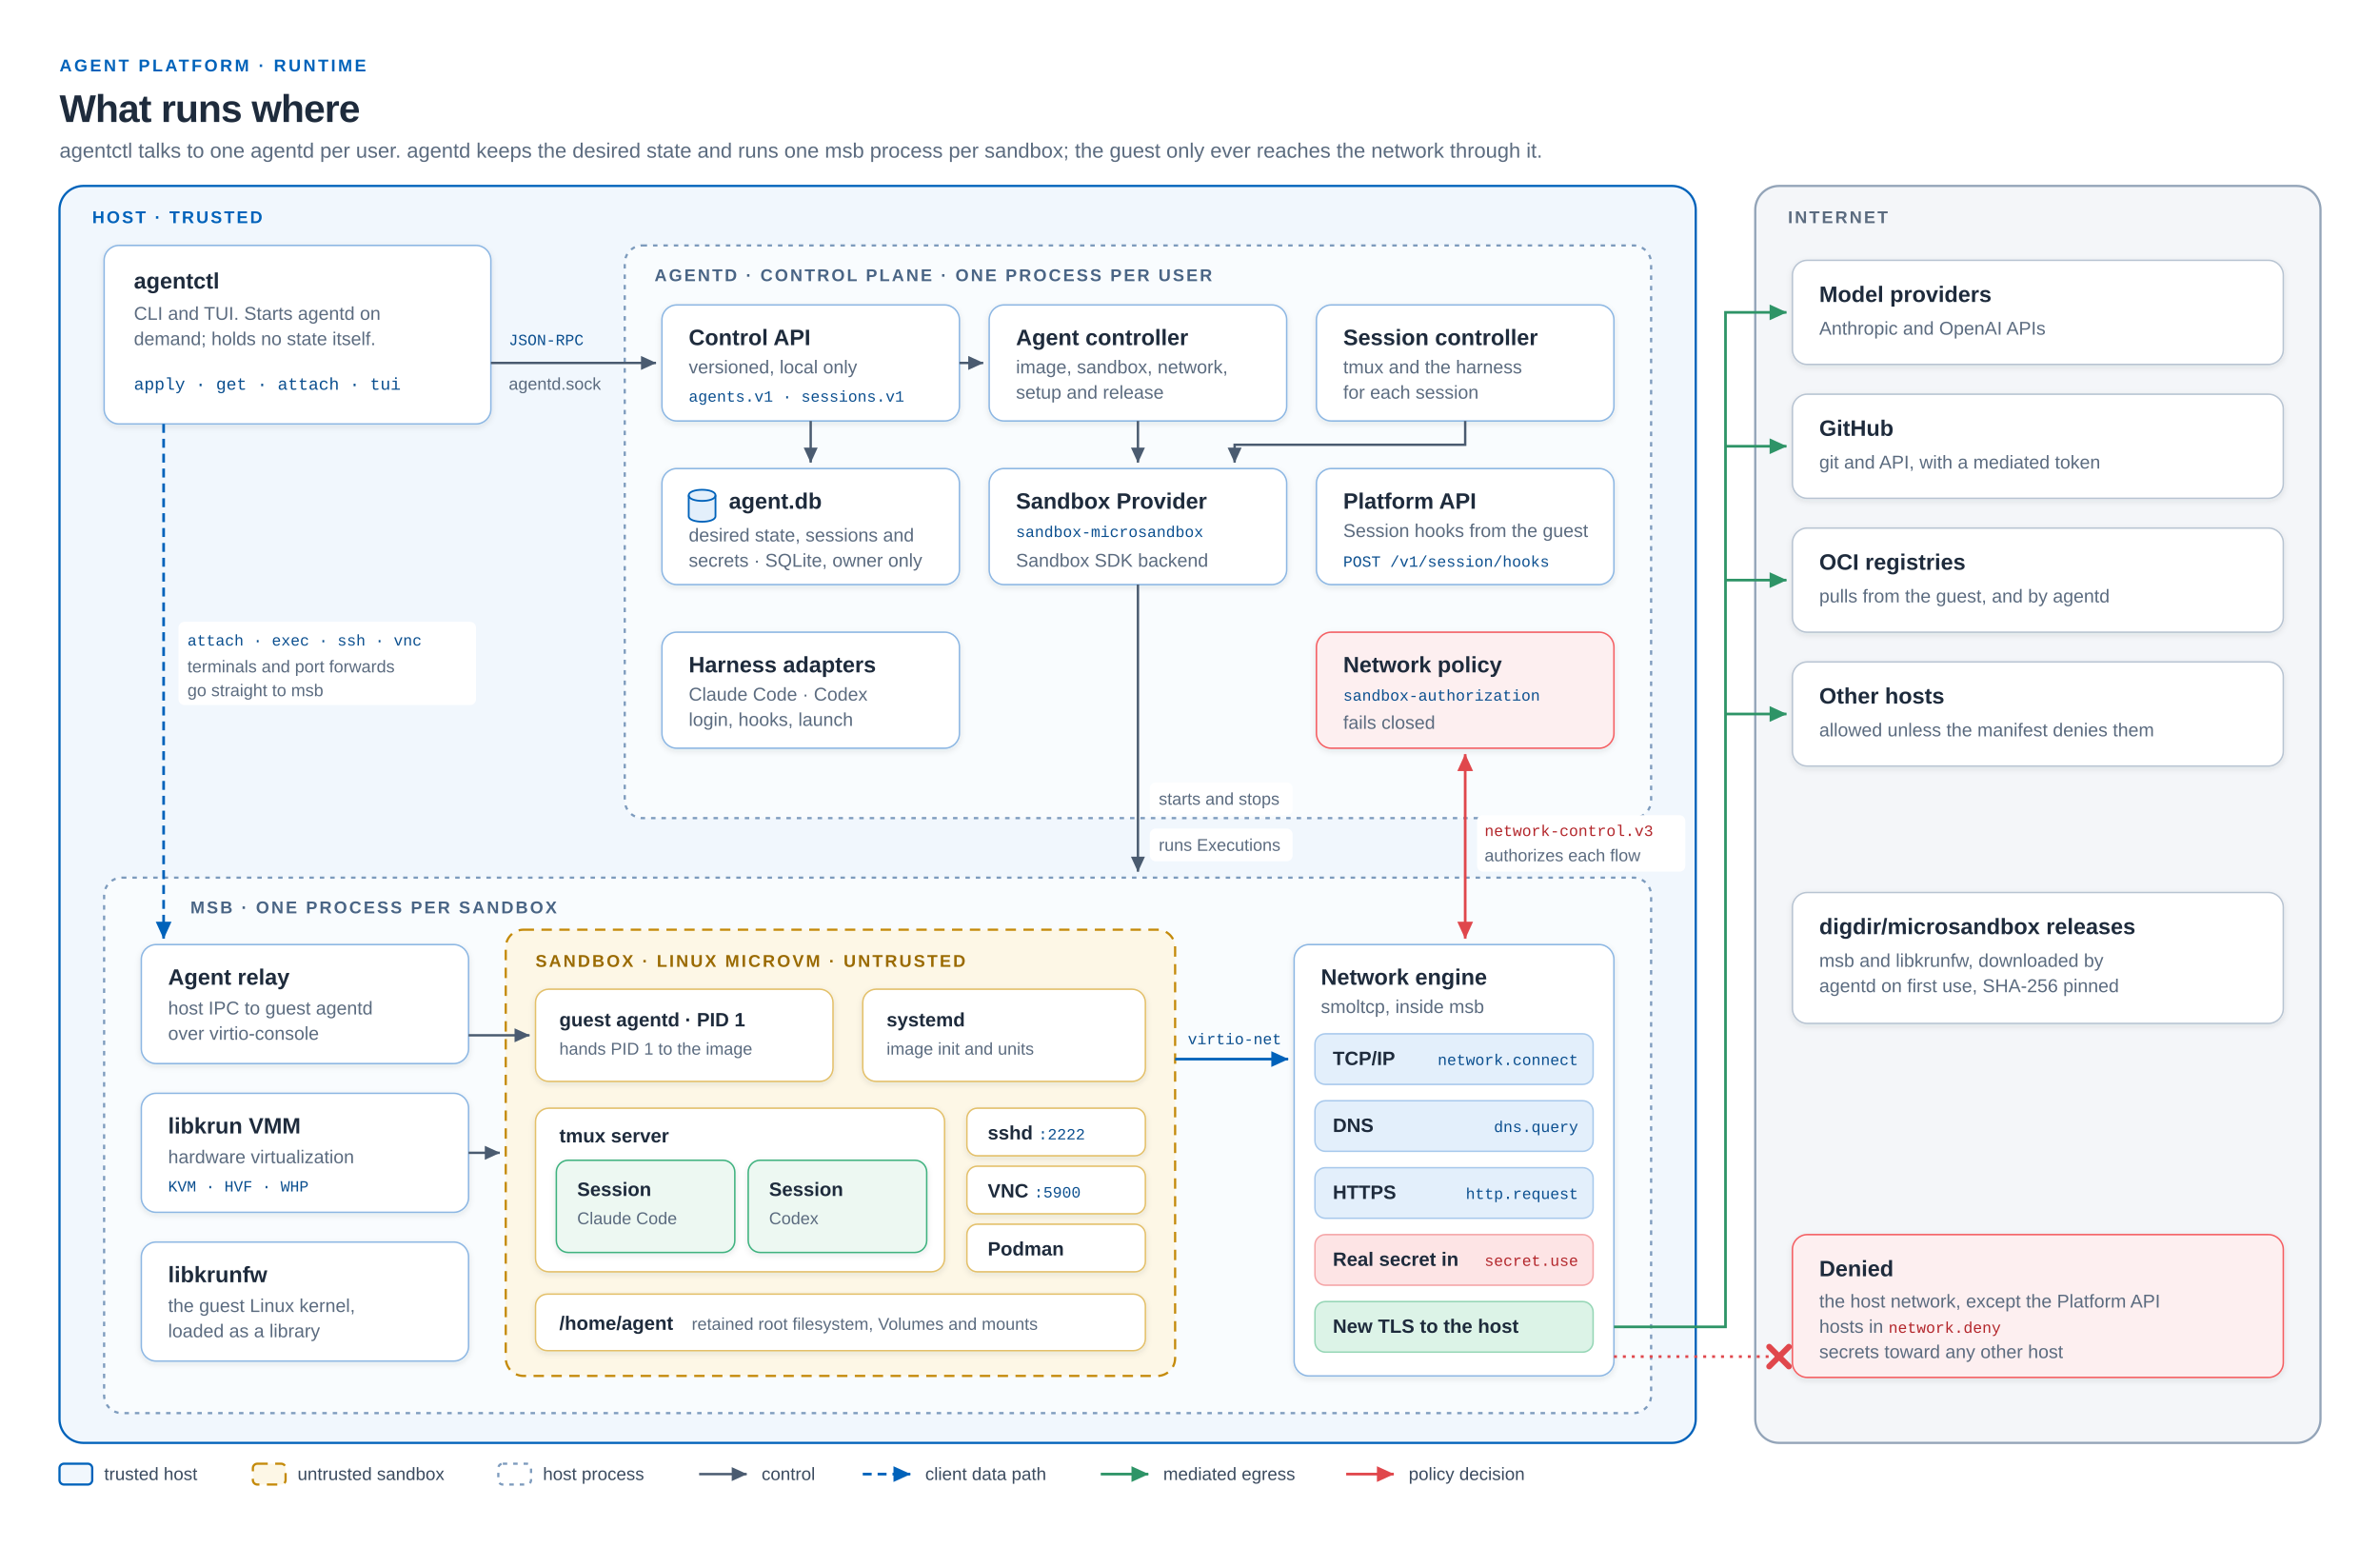
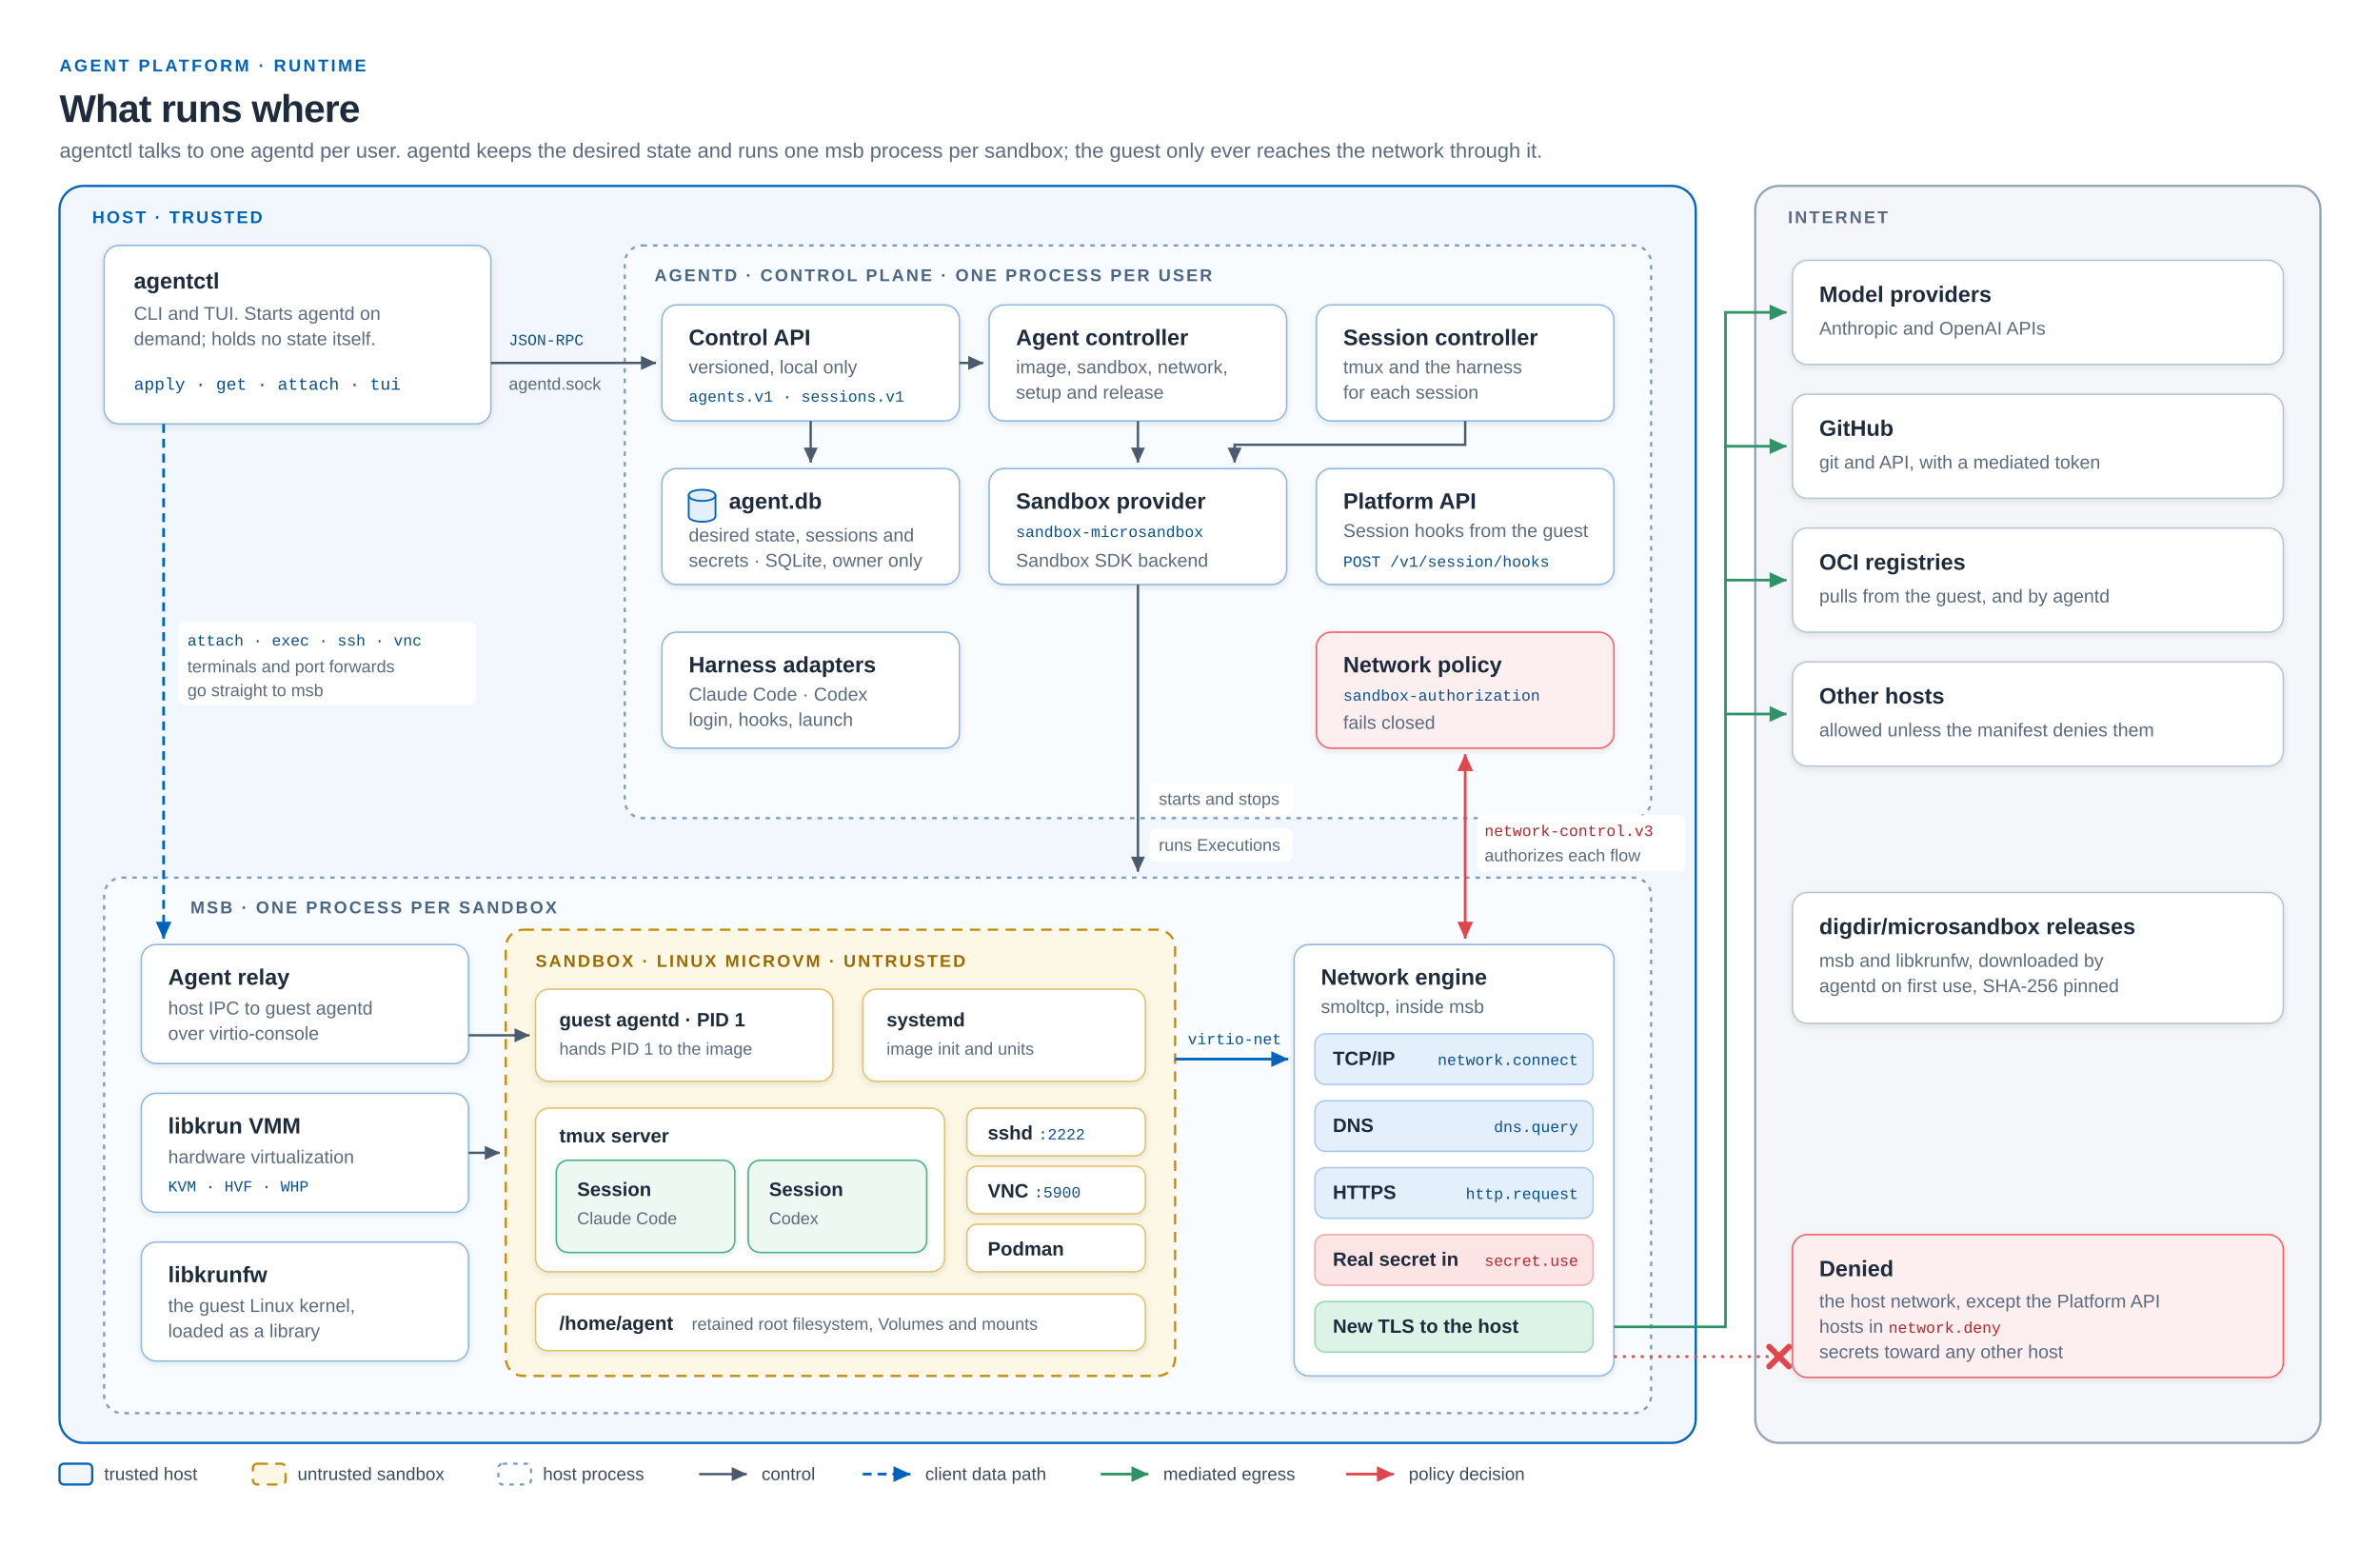
<svg xmlns="http://www.w3.org/2000/svg" viewBox="0 0 1600 1040" width="1600" height="1040">
  <style>
/* The same stylesheet is in every diagram; change it in all of them. Colours follow the Digdir palette used by the slides.
   Arial and its metric twins (Helvetica, Liberation Sans) render text at the same width everywhere. */
svg { font-family: Arial, Helvetica, "Liberation Sans", sans-serif; color: #1e2b3c; }
.canvas { fill: #ffffff; }
.mono, .code, .code-sm { font-family: Menlo, Consolas, "Liberation Mono", monospace; }

/* Text */
.title { font-size: 26px; font-weight: 700; fill: #1e2b3c; letter-spacing: -0.02em; }
.subtitle { font-size: 14px; fill: #5b6b7f; }
.kicker { font-size: 11.5px; font-weight: 650; letter-spacing: 0.14em; fill: #0062ba; }
.zone-label { font-size: 11.5px; font-weight: 650; letter-spacing: 0.12em; }
.h { font-size: 15px; font-weight: 650; fill: #1e2b3c; }
.h-sm { font-size: 13px; font-weight: 650; fill: #1e2b3c; }
.s { font-size: 12.5px; fill: #5b6b7f; }
.s-sm { font-size: 11.5px; fill: #5b6b7f; }
.code { font-size: 11.5px; font-weight: 500; fill: #0b4f8f; }
.code-sm { font-size: 10.5px; font-weight: 500; fill: #0b4f8f; }
.label { font-size: 11.5px; font-weight: 550; fill: #3b4b5f; }
.label-bg { fill: #ffffff; }
.step { font-size: 11px; font-weight: 700; fill: #ffffff; }
.legend { font-size: 12px; fill: #3b4b5f; }

/* Zones: trust domains and process boundaries */
.zone { stroke-width: 1.5; }
.zone-host { fill: #f1f7fd; stroke: #0062ba; }
.zone-host-label { fill: #0062ba; }
.zone-sandbox { fill: #fdf7e6; stroke: #c48a0a; stroke-dasharray: 7 5; }
.zone-sandbox-label { fill: #9a6a00; }
.zone-ext { fill: #f4f6f9; stroke: #93a4b8; }
.zone-ext-label { fill: #5b6b7f; }
.zone-proc { fill: #ffffff; fill-opacity: 0.6; stroke: #7d9bbd; stroke-dasharray: 3 4; }
.zone-proc-label { fill: #4a6585; }

/* Boxes */
.box { fill: #ffffff; stroke: #c9d3df; stroke-width: 1; filter: url(#shadow); }
.box-host { fill: #ffffff; stroke: #8db7e3; }
.box-sandbox { fill: #ffffff; stroke: #e3c06a; }
.box-session { fill: #edf8f2; stroke: #3fb27f; }
.box-secret { fill: #fdeff0; stroke: #f45f63; }
.box-ext { fill: #ffffff; stroke: #b8c4d2; }
.box-accent { fill: #0062ba; stroke: #0062ba; }
.box-accent-text { fill: #ffffff; }
.box-accent-sub { fill: #cfe3f7; }
.store { fill: #ffffff; stroke: #8db7e3; stroke-width: 1; }

/* Small rounded tags */
.tag { stroke-width: 1; }
.tag-blue { fill: #e3effb; stroke: #a8c9ec; }
.tag-amber { fill: #fbefcf; stroke: #ebcb7a; }
.tag-coral { fill: #fde4e5; stroke: #f5a5a7; }
.tag-green { fill: #dcf3e7; stroke: #96d6b6; }
.tag-gray { fill: #eef1f5; stroke: #cdd6e0; }
.tag-text { font-size: 10.5px; font-weight: 600; letter-spacing: 0.04em; }
.tag-text-blue { fill: #0b4f8f; }
.tag-text-amber { fill: #8a5e00; }
.tag-text-coral { fill: #b3262b; }
.tag-text-green { fill: #1f7a52; }
.tag-text-gray { fill: #4a5b70; }

/* Edges */
.edge { fill: none; stroke: #4a5b70; stroke-width: 1.6; }
.edge-blue { fill: none; stroke: #0062ba; stroke-width: 1.8; }
.edge-coral { fill: none; stroke: #e0474c; stroke-width: 1.8; }
.edge-green { fill: none; stroke: #2e9467; stroke-width: 1.8; }
.edge-amber { fill: none; stroke: #c48a0a; stroke-width: 1.8; }
.edge-muted { fill: none; stroke: #93a4b8; stroke-width: 1.4; stroke-dasharray: 5 4; }
.dashed { stroke-dasharray: 6 4; }
.blocked { fill: none; stroke: #e0474c; stroke-width: 1.8; stroke-dasharray: 2 4; }

/* Step badges for sequences */
.badge { fill: #0062ba; }
.badge-coral { fill: #e0474c; }
.lifeline { stroke: #b8c4d2; stroke-width: 1.2; stroke-dasharray: 4 5; }
.activation { fill: #e3effb; stroke: #8db7e3; }
.divider { stroke: #dfe5ec; stroke-width: 1; }
</style>
  <defs>
    <filter id="shadow" x="-10%" y="-10%" width="120%" height="140%">
      <feDropShadow dx="0" dy="1.5" stdDeviation="2" flood-color="#1e2b3c" flood-opacity="0.10" />
    </filter>
    <marker id="arrow" viewBox="0 0 10 10" refX="9" refY="5" markerWidth="7" markerHeight="7" orient="auto-start-reverse">
      <path d="M0,0.8 L9.2,5 L0,9.2 Z" fill="#4a5b70" />
    </marker>
    <marker id="arrow-blue" viewBox="0 0 10 10" refX="9" refY="5" markerWidth="7" markerHeight="7" orient="auto-start-reverse">
      <path d="M0,0.8 L9.2,5 L0,9.2 Z" fill="#0062ba" />
    </marker>
    <marker id="arrow-coral" viewBox="0 0 10 10" refX="9" refY="5" markerWidth="7" markerHeight="7" orient="auto-start-reverse">
      <path d="M0,0.8 L9.2,5 L0,9.2 Z" fill="#e0474c" />
    </marker>
    <marker id="arrow-green" viewBox="0 0 10 10" refX="9" refY="5" markerWidth="7" markerHeight="7" orient="auto-start-reverse">
      <path d="M0,0.8 L9.2,5 L0,9.2 Z" fill="#2e9467" />
    </marker>
    <marker id="arrow-amber" viewBox="0 0 10 10" refX="9" refY="5" markerWidth="7" markerHeight="7" orient="auto-start-reverse">
      <path d="M0,0.8 L9.2,5 L0,9.2 Z" fill="#c48a0a" />
    </marker>
    <marker id="arrow-muted" viewBox="0 0 10 10" refX="9" refY="5" markerWidth="7" markerHeight="7" orient="auto-start-reverse">
      <path d="M0,0.8 L9.2,5 L0,9.2 Z" fill="#93a4b8" />
    </marker>
    <marker id="stop" viewBox="0 0 12 12" refX="6" refY="6" markerWidth="11" markerHeight="11">
      <path d="M2,2 L10,10 M10,2 L2,10" stroke="#e0474c" stroke-width="2.4" stroke-linecap="round" />
    </marker>
  </defs>
  <rect class="canvas" width="1600" height="1040" />
  <text class="kicker" x="40" y="48">AGENT PLATFORM · RUNTIME</text>
  <text class="title" x="40" y="82">What runs where</text>
  <text class="subtitle" x="40" y="106">agentctl talks to one agentd per user. agentd keeps the desired state and runs one msb process per sandbox; the guest only ever reaches the network through it.</text>
  <rect class="zone zone-host" x="40" y="125" width="1100" height="845" rx="16" />
  <text class="zone-label zone-host-label" x="62" y="150">HOST · TRUSTED</text>
  <rect class="zone zone-ext" x="1180" y="125" width="380" height="845" rx="16" />
  <text class="zone-label zone-ext-label" x="1202" y="150">INTERNET</text>
  <rect class="box box-host" x="70" y="165" width="260" height="120" rx="10" />
  <text class="h" x="90" y="194">agentctl</text>
  <text class="s" x="90" y="215">CLI and TUI. Starts agentd on</text>
  <text class="s" x="90" y="232">demand; holds no state itself.</text>
  <text class="code" x="90" y="262">apply · get · attach · tui</text>
  <rect class="zone zone-proc" x="420" y="165" width="690" height="385" rx="12" />
  <text class="zone-label zone-proc-label" x="440" y="189">AGENTD · CONTROL PLANE · ONE PROCESS PER USER</text>
  <rect class="box box-host" x="445" y="205" width="200" height="78" rx="10" />
  <text class="h" x="463" y="232">Control API</text>
  <text class="s" x="463" y="251">versioned, local only</text>
  <text class="code-sm" x="463" y="270">agents.v1 · sessions.v1</text>
  <rect class="box box-host" x="665" y="205" width="200" height="78" rx="10" />
  <text class="h" x="683" y="232">Agent controller</text>
  <text class="s" x="683" y="251">image, sandbox, network,</text>
  <text class="s" x="683" y="268">setup and release</text>
  <rect class="box box-host" x="885" y="205" width="200" height="78" rx="10" />
  <text class="h" x="903" y="232">Session controller</text>
  <text class="s" x="903" y="251">tmux and the harness</text>
  <text class="s" x="903" y="268">for each session</text>
  <rect class="box store" x="445" y="315" width="200" height="78" rx="10" />
  <g transform="translate(463 329)">
    <path d="M0,4 C0,-1 18,-1 18,4 L18,18 C18,23 0,23 0,18 Z" fill="#e3effb" stroke="#0062ba" stroke-width="1.2" />
    <path d="M0,4 C0,9 18,9 18,4" fill="none" stroke="#0062ba" stroke-width="1.2" />
  </g>
  <text class="h" x="490" y="342">agent.db</text>
  <text class="s" x="463" y="364">desired state, sessions and</text>
  <text class="s" x="463" y="381">secrets · SQLite, owner only</text>
  <rect class="box box-host" x="665" y="315" width="200" height="78" rx="10" />
-   <text class="h" x="683" y="342">Sandbox Provider</text>
+   <text class="h" x="683" y="342">Sandbox provider</text>
  <text class="code-sm" x="683" y="361">sandbox-microsandbox</text>
  <text class="s" x="683" y="381">Sandbox SDK backend</text>
  <rect class="box box-host" x="885" y="315" width="200" height="78" rx="10" />
  <text class="h" x="903" y="342">Platform API</text>
  <text class="s" x="903" y="361">Session hooks from the guest</text>
  <text class="code-sm" x="903" y="381">POST /v1/session/hooks</text>
  <rect class="box box-host" x="445" y="425" width="200" height="78" rx="10" />
  <text class="h" x="463" y="452">Harness adapters</text>
  <text class="s" x="463" y="471">Claude Code · Codex</text>
  <text class="s" x="463" y="488">login, hooks, launch</text>
  <rect class="box box-secret" x="885" y="425" width="200" height="78" rx="10" />
  <text class="h" x="903" y="452">Network policy</text>
  <text class="code-sm" x="903" y="471">sandbox-authorization</text>
  <text class="s" x="903" y="490">fails closed</text>
  <rect class="zone zone-proc" x="70" y="590" width="1040" height="360" rx="12" />
  <text class="zone-label zone-proc-label" x="128" y="614">MSB · ONE PROCESS PER SANDBOX</text>
  <rect class="box box-host" x="95" y="635" width="220" height="80" rx="10" />
  <text class="h" x="113" y="662">Agent relay</text>
  <text class="s" x="113" y="682">host IPC to guest agentd</text>
  <text class="s" x="113" y="699">over virtio-console</text>
  <rect class="box box-host" x="95" y="735" width="220" height="80" rx="10" />
  <text class="h" x="113" y="762">libkrun VMM</text>
  <text class="s" x="113" y="782">hardware virtualization</text>
  <text class="code-sm" x="113" y="801">KVM · HVF · WHP</text>
  <rect class="box box-host" x="95" y="835" width="220" height="80" rx="10" />
  <text class="h" x="113" y="862">libkrunfw</text>
  <text class="s" x="113" y="882">the guest Linux kernel,</text>
  <text class="s" x="113" y="899">loaded as a library</text>
  <rect class="zone zone-sandbox" x="340" y="625" width="450" height="300" rx="12" />
  <text class="zone-label zone-sandbox-label" x="360" y="650">SANDBOX · LINUX MICROVM · UNTRUSTED</text>
  <rect class="box box-sandbox" x="360" y="665" width="200" height="62" rx="9" />
  <text class="h-sm" x="376" y="690">guest agentd · PID 1</text>
  <text class="s-sm" x="376" y="709">hands PID 1 to the image</text>
  <rect class="box box-sandbox" x="580" y="665" width="190" height="62" rx="9" />
  <text class="h-sm" x="596" y="690">systemd</text>
  <text class="s-sm" x="596" y="709">image init and units</text>
  <rect class="box box-sandbox" x="360" y="745" width="275" height="110" rx="9" />
  <text class="h-sm" x="376" y="768">tmux server</text>
  <rect class="box box-session" x="374" y="780" width="120" height="62" rx="8" />
  <text class="h-sm" x="388" y="804">Session</text>
  <text class="s-sm" x="388" y="823">Claude Code</text>
  <rect class="box box-session" x="503" y="780" width="120" height="62" rx="8" />
  <text class="h-sm" x="517" y="804">Session</text>
  <text class="s-sm" x="517" y="823">Codex</text>
  <rect class="box box-sandbox" x="650" y="745" width="120" height="32" rx="7" />
  <text class="h-sm" x="664" y="766">sshd <tspan class="code-sm">:2222</tspan>
  </text>
  <rect class="box box-sandbox" x="650" y="784" width="120" height="32" rx="7" />
  <text class="h-sm" x="664" y="805">VNC <tspan class="code-sm">:5900</tspan>
  </text>
  <rect class="box box-sandbox" x="650" y="823" width="120" height="32" rx="7" />
  <text class="h-sm" x="664" y="844">Podman</text>
  <rect class="box box-sandbox" x="360" y="870" width="410" height="38" rx="8" />
  <text class="h-sm" x="376" y="894">/home/agent</text>
  <text class="s-sm" x="465" y="894">retained root filesystem, Volumes and mounts</text>
  <rect class="box box-host" x="870" y="635" width="215" height="290" rx="10" />
  <text class="h" x="888" y="662">Network engine</text>
  <text class="s" x="888" y="681">smoltcp, inside msb</text>
  <g>
    <rect class="tag tag-blue" x="884" y="695" width="187" height="34" rx="7" />
    <text class="h-sm" x="896" y="716">TCP/IP</text>
    <text class="code-sm" x="1061" y="716" text-anchor="end">network.connect</text>
    <rect class="tag tag-blue" x="884" y="740" width="187" height="34" rx="7" />
    <text class="h-sm" x="896" y="761">DNS</text>
    <text class="code-sm" x="1061" y="761" text-anchor="end">dns.query</text>
    <rect class="tag tag-blue" x="884" y="785" width="187" height="34" rx="7" />
    <text class="h-sm" x="896" y="806">HTTPS</text>
    <text class="code-sm" x="1061" y="806" text-anchor="end">http.request</text>
    <rect class="tag tag-coral" x="884" y="830" width="187" height="34" rx="7" />
    <text class="h-sm" x="896" y="851">Real secret in</text>
    <text class="code-sm" x="1061" y="851" text-anchor="end" style="fill:#b3262b">secret.use</text>
    <rect class="tag tag-green" x="884" y="875" width="187" height="34" rx="7" />
    <text class="h-sm" x="896" y="896">New TLS to the host</text>
  </g>
  <rect class="box box-ext" x="1205" y="175" width="330" height="70" rx="10" />
  <text class="h" x="1223" y="203">Model providers</text>
  <text class="s" x="1223" y="225">Anthropic and OpenAI APIs</text>
  <rect class="box box-ext" x="1205" y="265" width="330" height="70" rx="10" />
  <text class="h" x="1223" y="293">GitHub</text>
  <text class="s" x="1223" y="315">git and API, with a mediated token</text>
  <rect class="box box-ext" x="1205" y="355" width="330" height="70" rx="10" />
  <text class="h" x="1223" y="383">OCI registries</text>
  <text class="s" x="1223" y="405">pulls from the guest, and by agentd</text>
  <rect class="box box-ext" x="1205" y="445" width="330" height="70" rx="10" />
  <text class="h" x="1223" y="473">Other hosts</text>
  <text class="s" x="1223" y="495">allowed unless the manifest denies them</text>
  <rect class="box box-ext" x="1205" y="600" width="330" height="88" rx="10" />
  <text class="h" x="1223" y="628">digdir/microsandbox releases</text>
  <text class="s" x="1223" y="650">msb and libkrunfw, downloaded by</text>
  <text class="s" x="1223" y="667">agentd on first use, SHA-256 pinned</text>
  <rect class="box box-secret" x="1205" y="830" width="330" height="96" rx="10" />
  <text class="h" x="1223" y="858">Denied</text>
  <text class="s" x="1223" y="879">the host network, except the Platform API</text>
  <text class="s" x="1223" y="896">hosts in <tspan class="code-sm" style="fill:#b3262b">network.deny</tspan>
  </text>
  <text class="s" x="1223" y="913">secrets toward any other host</text>
  <path class="edge" d="M330,244 H441" marker-end="url(#arrow)" />
  <text class="code-sm" x="342" y="232">JSON-RPC</text>
  <text class="s-sm" x="342" y="262">agentd.sock</text>
  <path class="edge-blue dashed" d="M110,285 V631" marker-end="url(#arrow-blue)" />
  <rect class="label-bg" x="120" y="418" width="200" height="56" rx="4" />
  <text class="code-sm" x="126" y="434">attach · exec · ssh · vnc</text>
  <text class="s-sm" x="126" y="452">terminals and port forwards</text>
  <text class="s-sm" x="126" y="468">go straight to msb</text>
  <path class="edge" d="M545,283 V311" marker-end="url(#arrow)" />
  <path class="edge" d="M645,244 H661" marker-end="url(#arrow)" />
  <path class="edge" d="M765,283 V311" marker-end="url(#arrow)" />
  <path class="edge" d="M985,283 V299 H830 V311" marker-end="url(#arrow)" />
  <path class="edge" d="M765,393 V586" marker-end="url(#arrow)" />
  <rect class="label-bg" x="773" y="526" width="96" height="22" rx="4" />
  <text class="s-sm" x="779" y="541">starts and stops</text>
  <rect class="label-bg" x="773" y="557" width="96" height="22" rx="4" />
  <text class="s-sm" x="779" y="572">runs Executions</text>
  <path class="edge-coral" d="M985,507 V631" marker-start="url(#arrow-coral)" marker-end="url(#arrow-coral)" />
  <rect class="label-bg" x="993" y="548" width="140" height="38" rx="4" />
  <text class="code-sm" x="998" y="562" style="fill:#b3262b">network-control.v3</text>
  <text class="s-sm" x="998" y="579">authorizes each flow</text>
  <path class="edge" d="M315,696 H356" marker-end="url(#arrow)" />
  <path class="edge" d="M315,775 H336" marker-end="url(#arrow)" />
  <path class="edge-blue" d="M790,712 H866" marker-end="url(#arrow-blue)" />
  <text class="code-sm" x="830" y="702" text-anchor="middle">virtio-net</text>
  <path class="edge-green" d="M1085,892 H1160 V210 H1201" marker-end="url(#arrow-green)" />
  <path class="edge-green" d="M1160,300 H1201" marker-end="url(#arrow-green)" />
  <path class="edge-green" d="M1160,390 H1201" marker-end="url(#arrow-green)" />
  <path class="edge-green" d="M1160,480 H1201" marker-end="url(#arrow-green)" />
  <path class="blocked" d="M1085,912 H1196" marker-end="url(#stop)" />
  <g transform="translate(40 995)">
    <rect class="zone zone-host" x="0" y="-11" width="22" height="14" rx="3" />
    <text class="legend" x="30" y="0">trusted host</text>
    <rect class="zone zone-sandbox" x="130" y="-11" width="22" height="14" rx="3" />
    <text class="legend" x="160" y="0">untrusted sandbox</text>
    <rect class="zone zone-proc" x="295" y="-11" width="22" height="14" rx="3" />
    <text class="legend" x="325" y="0">host process</text>
    <path class="edge" d="M430,-4 H462" marker-end="url(#arrow)" />
    <text class="legend" x="472" y="0">control</text>
    <path class="edge-blue dashed" d="M540,-4 H572" marker-end="url(#arrow-blue)" />
    <text class="legend" x="582" y="0">client data path</text>
    <path class="edge-green" d="M700,-4 H732" marker-end="url(#arrow-green)" />
    <text class="legend" x="742" y="0">mediated egress</text>
    <path class="edge-coral" d="M865,-4 H897" marker-end="url(#arrow-coral)" />
    <text class="legend" x="907" y="0">policy decision</text>
  </g>
</svg>
